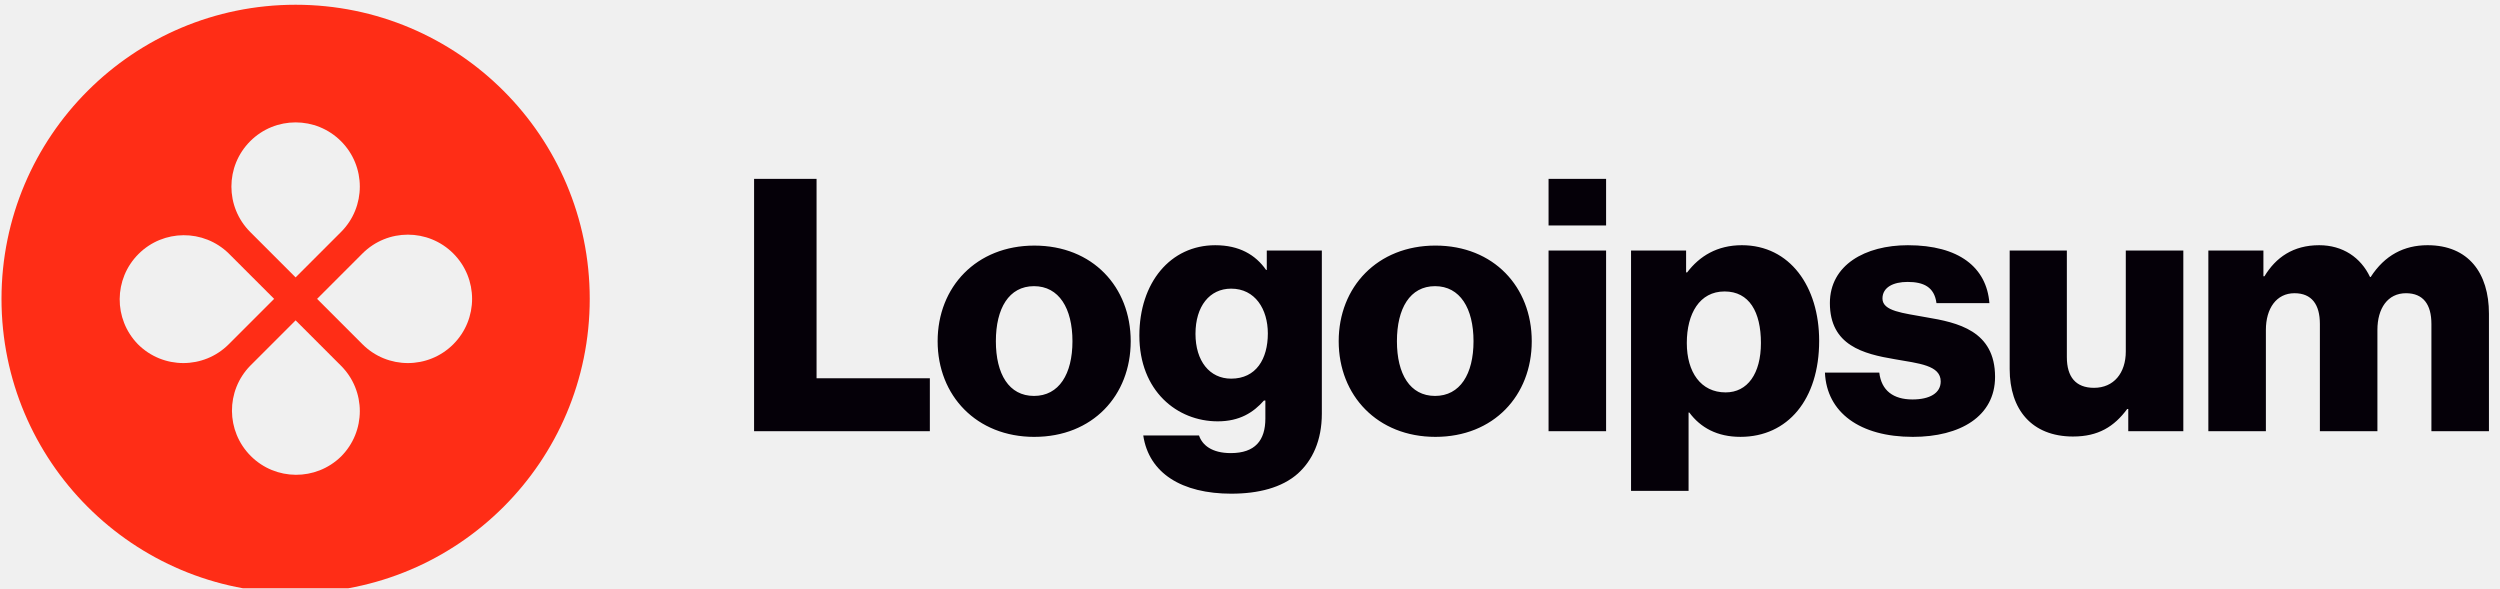
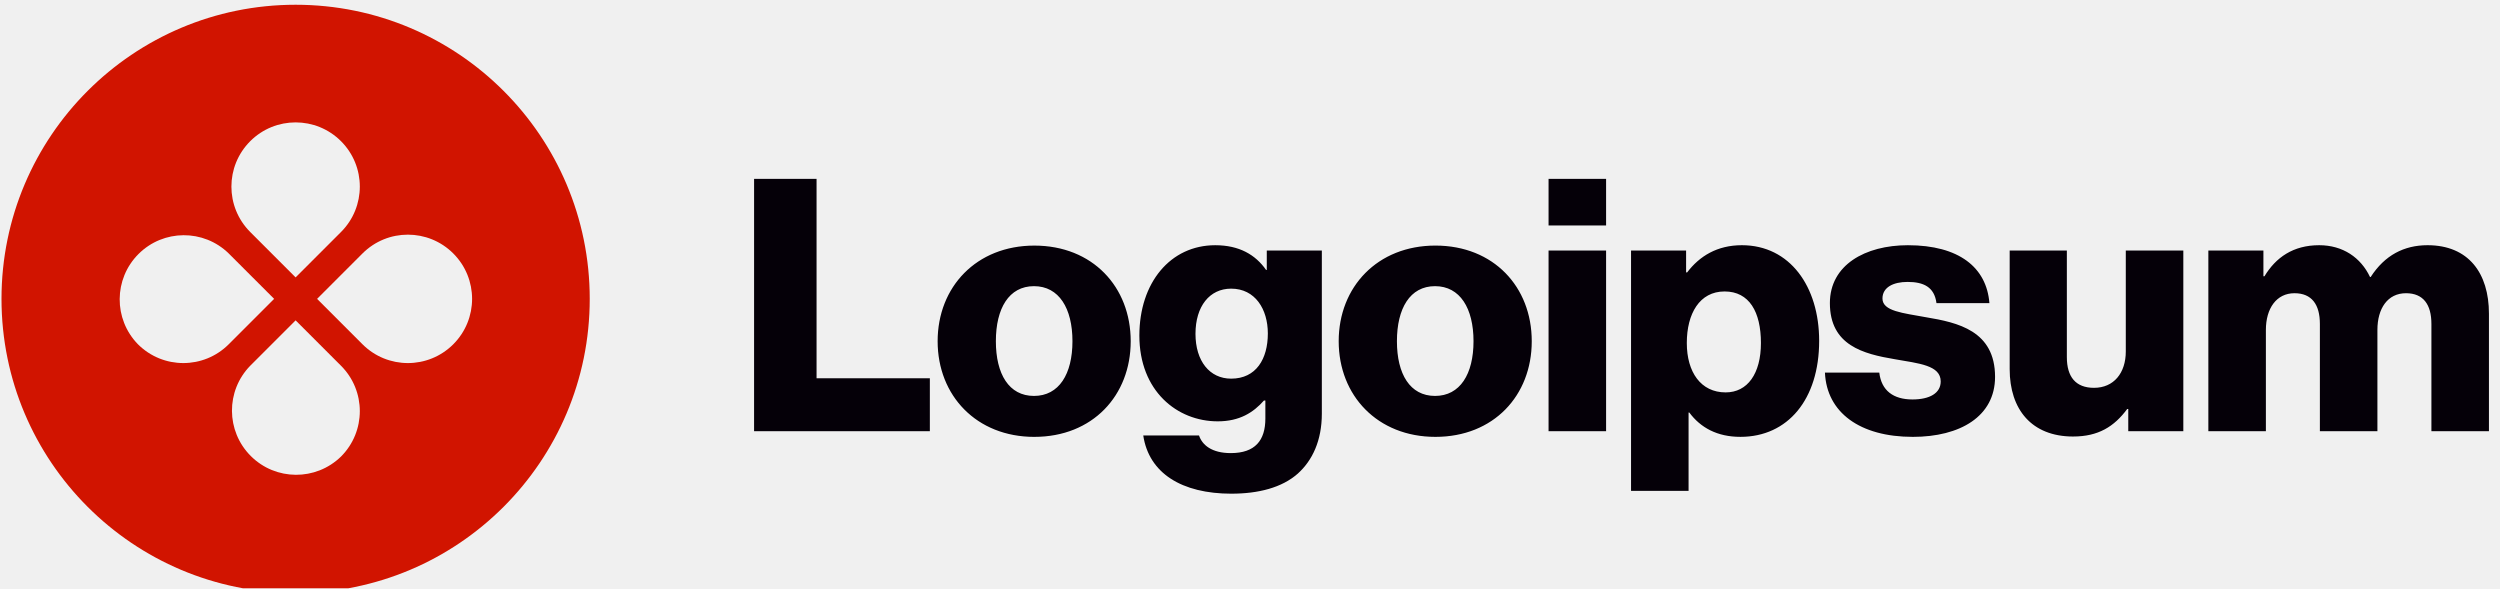
<svg xmlns="http://www.w3.org/2000/svg" width="170" height="40" fill="none">
  <g clip-path="url(#a)">
    <path fill="#050008" d="M51.277 29.323H63.23v-3.6h-7.704v-13.56h-4.248zm19.033-2.4c-1.703 0-2.591-1.488-2.591-3.72s.888-3.744 2.592-3.744 2.616 1.512 2.616 3.744-.912 3.72-2.616 3.72m.025 2.784c3.96 0 6.552-2.808 6.552-6.504S74.295 16.7 70.335 16.7c-3.936 0-6.576 2.808-6.576 6.504s2.64 6.504 6.576 6.504m13.406 3.862c1.824 0 3.432-.407 4.512-1.367.984-.888 1.632-2.232 1.632-4.08V17.035h-3.744v1.32h-.048c-.72-1.032-1.824-1.68-3.456-1.68-3.048 0-5.16 2.544-5.16 6.144 0 3.768 2.568 5.832 5.328 5.832 1.488 0 2.424-.6 3.144-1.416h.096v1.224c0 1.488-.696 2.352-2.352 2.352-1.296 0-1.944-.552-2.16-1.2h-3.792c.384 2.568 2.616 3.96 6 3.96m-.024-7.823c-1.464 0-2.424-1.2-2.424-3.048 0-1.872.96-3.072 2.424-3.072 1.632 0 2.496 1.392 2.496 3.048 0 1.728-.792 3.072-2.496 3.072m13.866 1.175c-1.704 0-2.592-1.488-2.592-3.72s.888-3.744 2.592-3.744 2.616 1.512 2.616 3.744-.912 3.72-2.616 3.72m.024 2.784c3.96 0 6.552-2.808 6.552-6.504s-2.592-6.504-6.552-6.504c-3.936 0-6.576 2.808-6.576 6.504s2.64 6.504 6.576 6.504m7.695-.384h3.912V17.035h-3.912zm0-13.992h3.912v-3.168h-3.912zm5.609 18.048h3.912V28.05h.048c.768 1.032 1.896 1.656 3.48 1.656 3.216 0 5.352-2.544 5.352-6.528 0-3.696-1.992-6.504-5.256-6.504-1.68 0-2.88.744-3.72 1.848h-.072v-1.488h-3.744zm6.432-6.696c-1.68 0-2.64-1.368-2.64-3.36s.864-3.504 2.568-3.504c1.68 0 2.472 1.392 2.472 3.504 0 2.088-.912 3.36-2.4 3.36m12.729 3.024c3.216 0 5.592-1.392 5.592-4.08 0-3.144-2.544-3.696-4.704-4.056-1.56-.288-2.952-.408-2.952-1.272 0-.768.744-1.128 1.704-1.128 1.08 0 1.824.336 1.968 1.44h3.6c-.192-2.424-2.064-3.936-5.544-3.936-2.904 0-5.304 1.344-5.304 3.936 0 2.88 2.28 3.456 4.416 3.816 1.632.288 3.12.408 3.12 1.512 0 .792-.744 1.224-1.92 1.224-1.296 0-2.112-.6-2.256-1.824h-3.696c.12 2.712 2.376 4.368 5.976 4.368m10.906-.024c1.704 0 2.784-.672 3.672-1.872h.072v1.512h3.744V17.035h-3.912V23.9c0 1.464-.816 2.472-2.16 2.472-1.248 0-1.848-.744-1.848-2.088v-7.248h-3.888V25.1c0 2.736 1.488 4.584 4.32 4.584m9.19-.361h3.912v-6.888c0-1.464.72-2.496 1.944-2.496 1.176 0 1.728.768 1.728 2.088v7.296h3.912v-6.888c0-1.464.696-2.496 1.944-2.496 1.176 0 1.728.768 1.728 2.088v7.296h3.912V21.33c0-2.76-1.392-4.656-4.176-4.656-1.584 0-2.904.672-3.864 2.16h-.048c-.624-1.32-1.848-2.16-3.456-2.16-1.776 0-2.952.84-3.72 2.112h-.072v-1.752h-3.744z" />
-     <path fill="#ff2d16" fill-rule="evenodd" d="M20.102 40.323c11.045 0 20-8.954 20-20s-8.955-20-20-20-20 8.955-20 20 8.954 20 20 20m3.087-24.547a4.366 4.366 0 1 0-6.174 0l3.087 3.087zm1.46 7.634a4.366 4.366 0 1 0 0-6.174l-3.087 3.087zm-1.46 7.635a4.366 4.366 0 0 0 0-6.174l-3.087-3.087-3.087 3.087a4.366 4.366 0 0 0 6.174 6.174M9.38 23.41a4.366 4.366 0 0 1 6.174-6.174l3.087 3.087-3.087 3.087a4.366 4.366 0 0 1-6.174 0" clip-rule="evenodd" />
+     <path fill="#d11400" fill-rule="evenodd" d="M20.102 40.323c11.045 0 20-8.954 20-20s-8.955-20-20-20-20 8.955-20 20 8.954 20 20 20m3.087-24.547a4.366 4.366 0 1 0-6.174 0l3.087 3.087zm1.46 7.634a4.366 4.366 0 1 0 0-6.174l-3.087 3.087zm-1.46 7.635a4.366 4.366 0 0 0 0-6.174l-3.087-3.087-3.087 3.087a4.366 4.366 0 0 0 6.174 6.174M9.38 23.41a4.366 4.366 0 0 1 6.174-6.174l3.087 3.087-3.087 3.087a4.366 4.366 0 0 1-6.174 0" clip-rule="evenodd" />
  </g>
  <defs>
    <clipPath id="a">
      <path fill="#fff" d="M0 0h170v40H0z" />
    </clipPath>
  </defs>
</svg>
